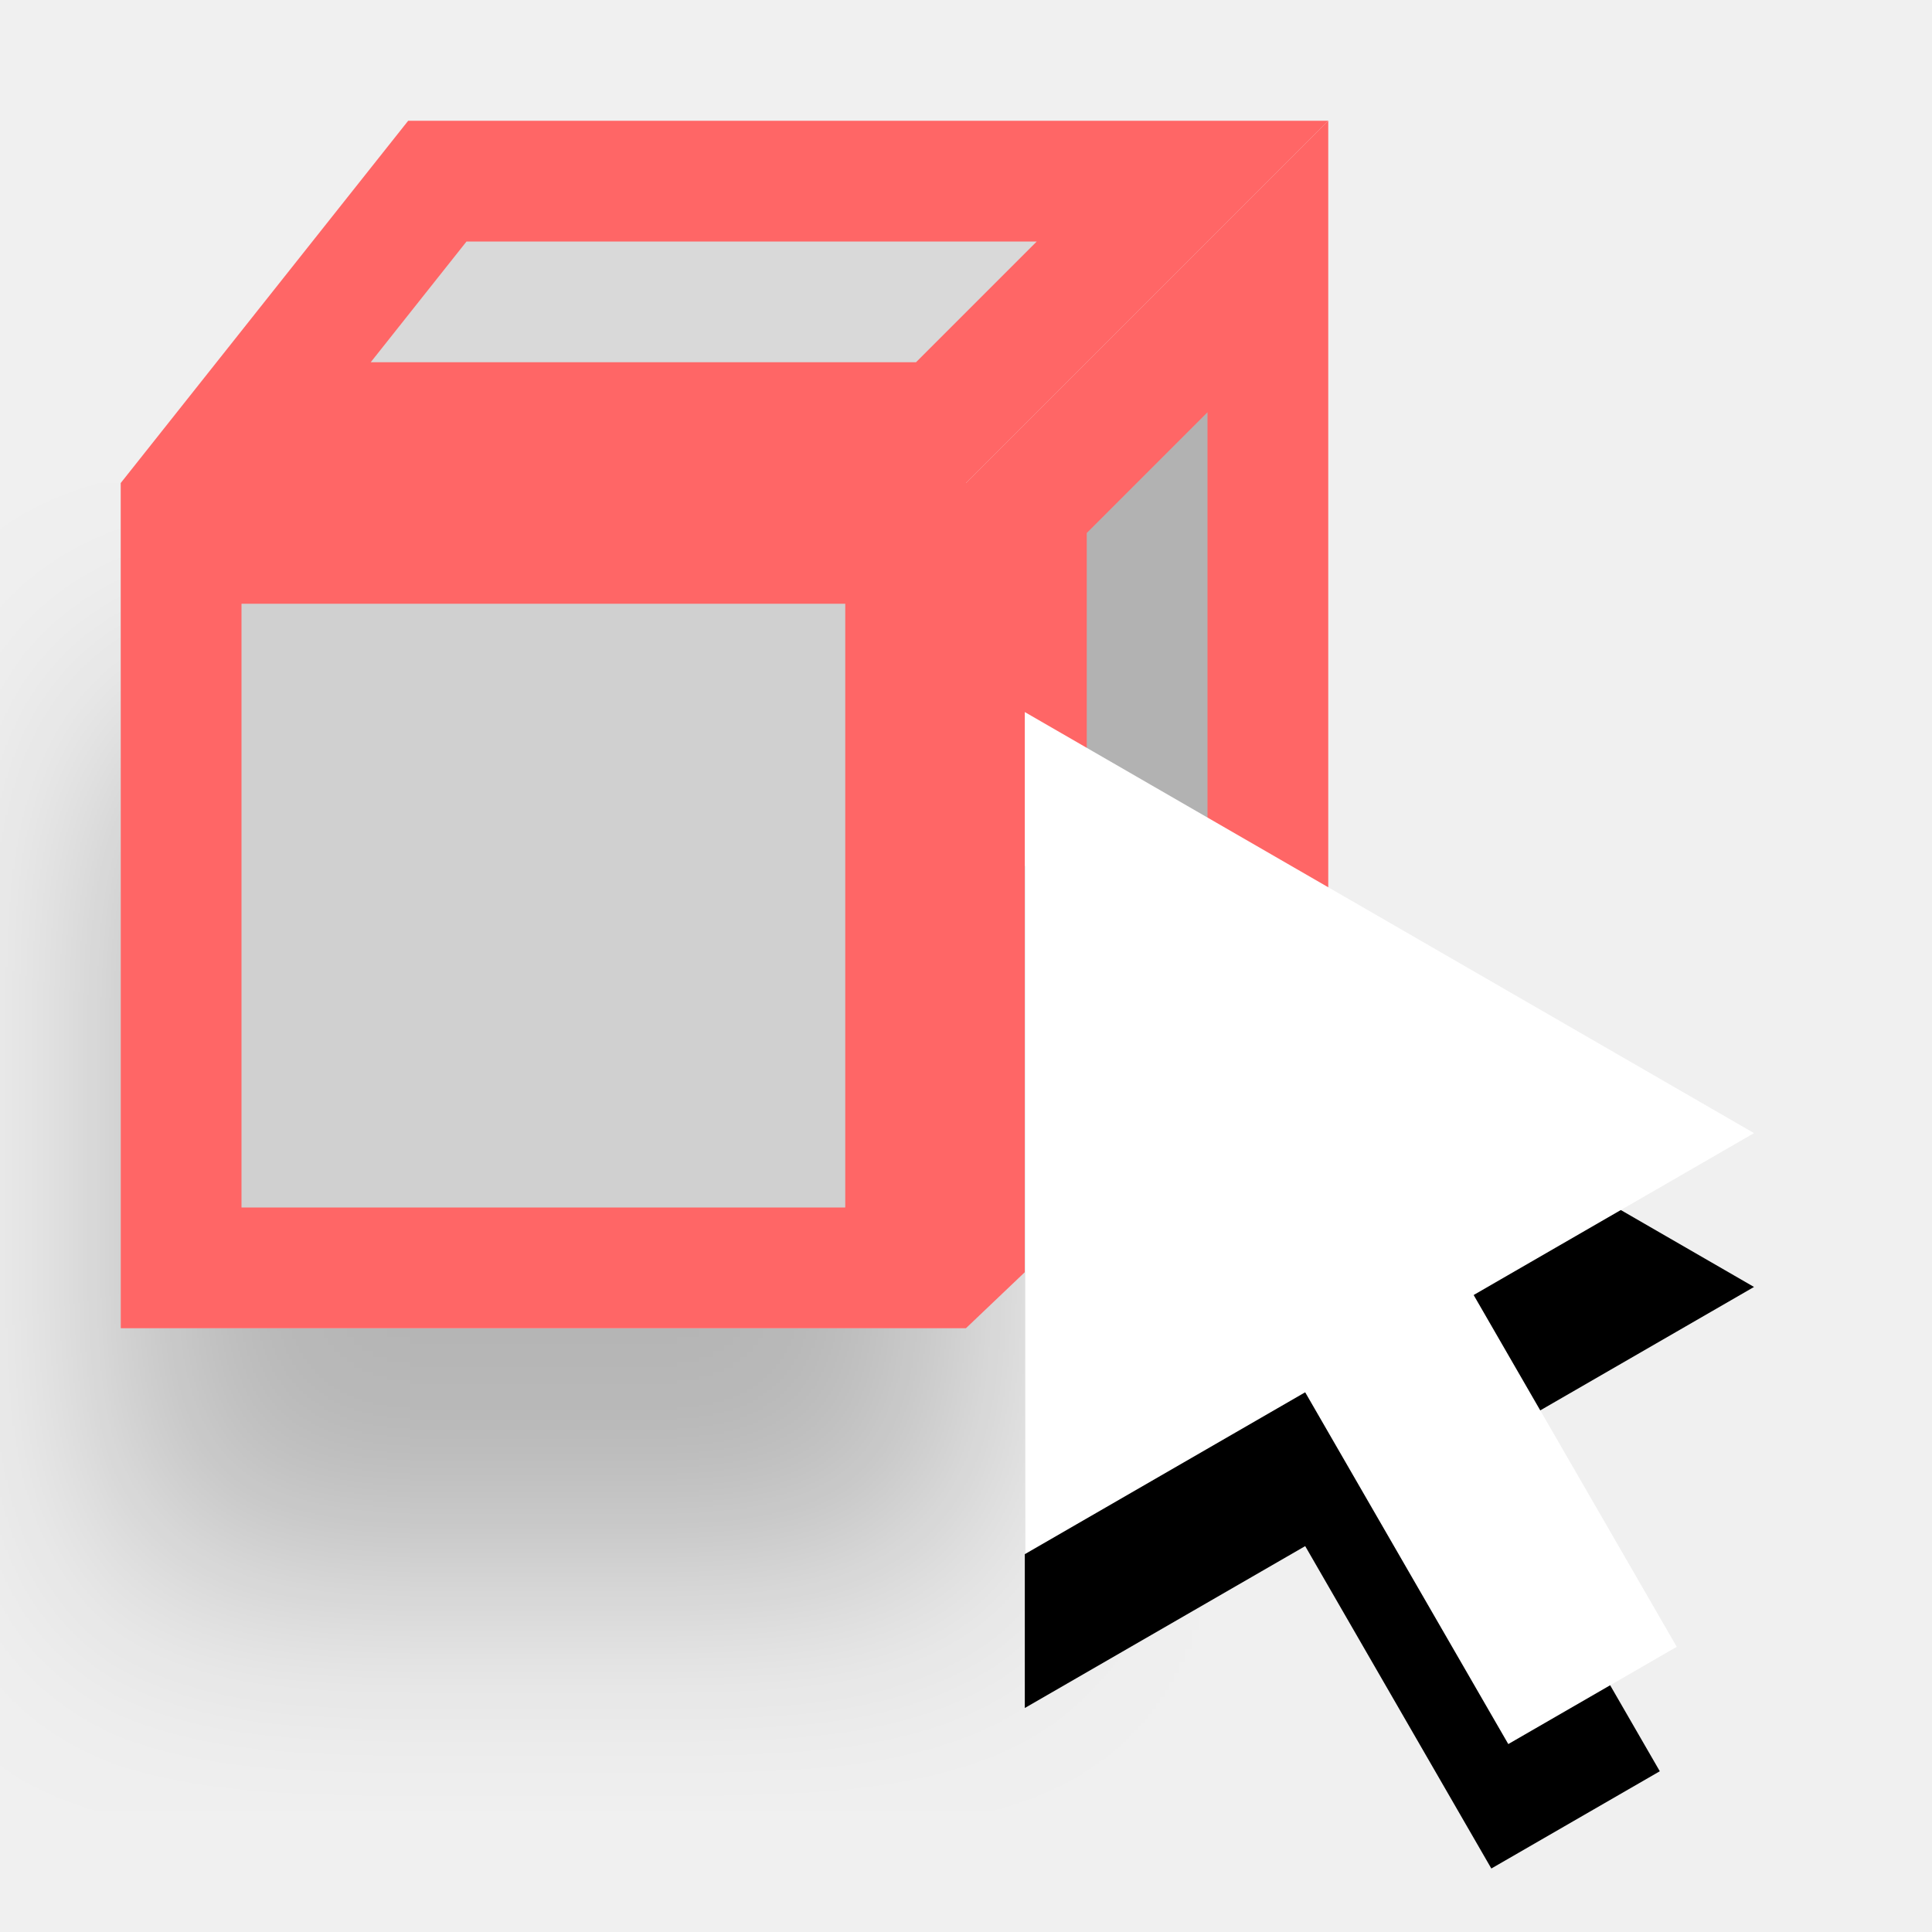
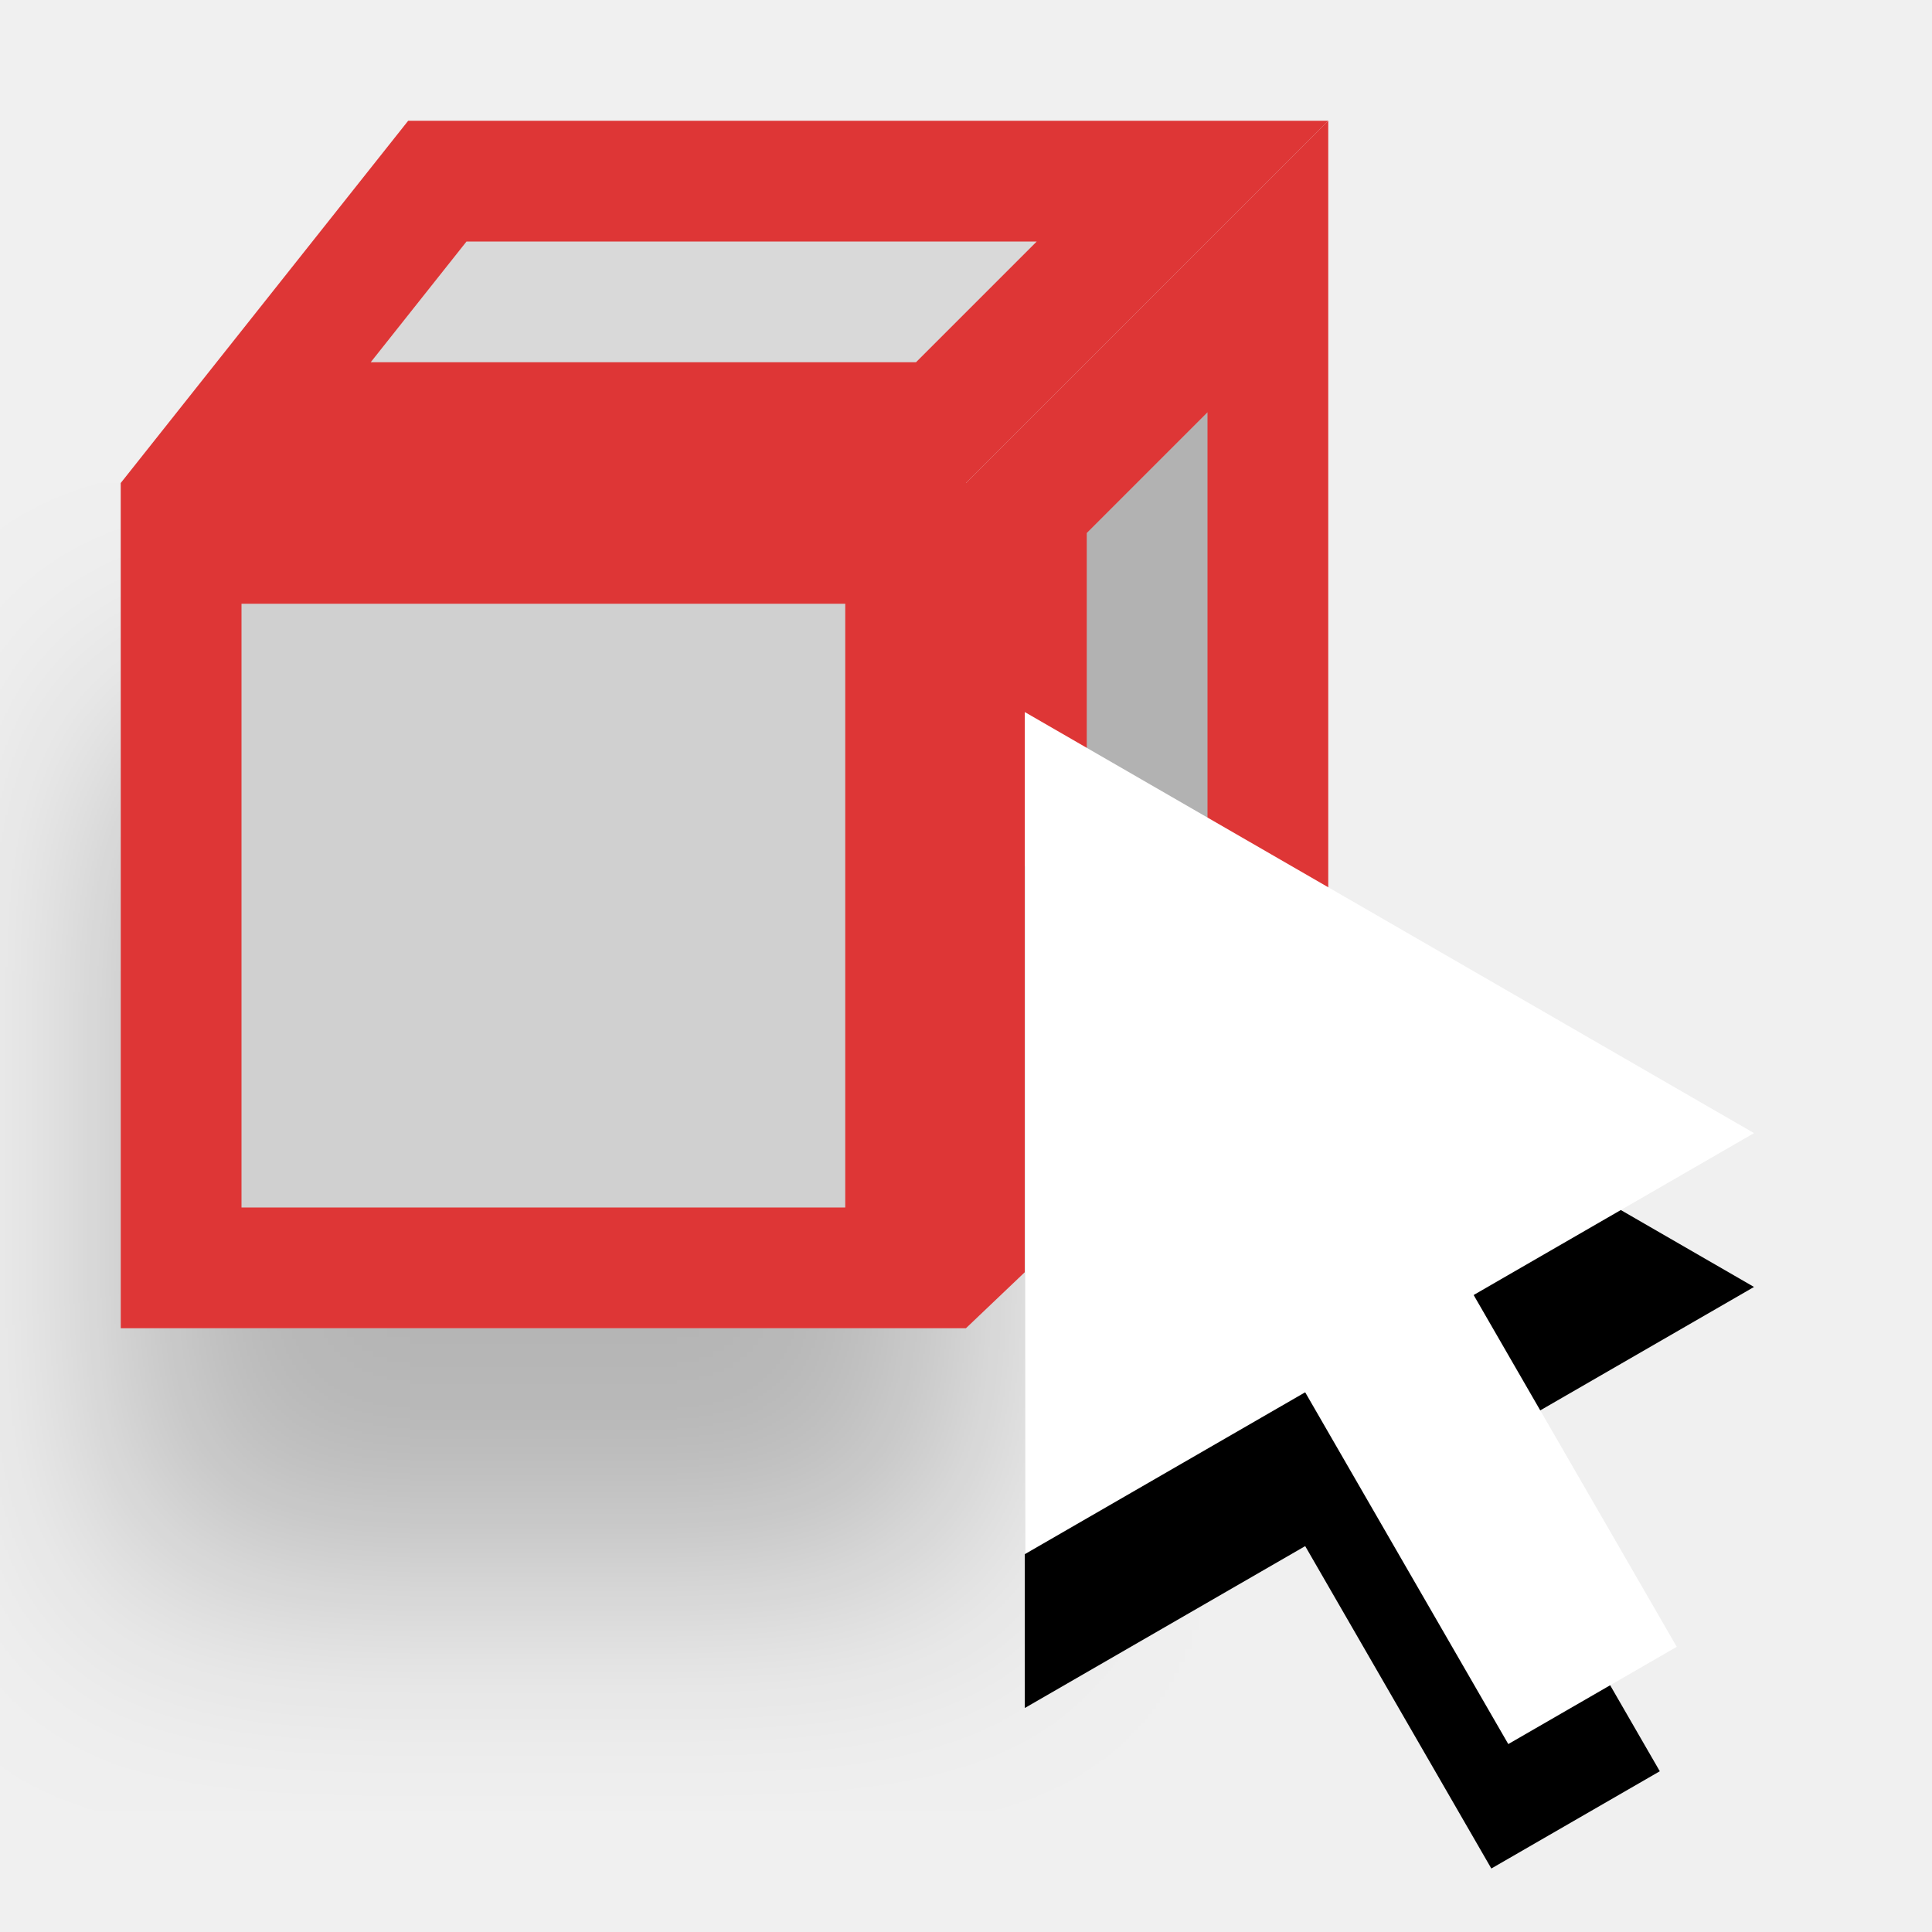
<svg xmlns="http://www.w3.org/2000/svg" width="16" height="16" viewBox="0 0 16 16" fill="none">
  <g clip-path="url(#clip0_21_352)">
    <g filter="url(#filter0_d_21_352)">
      <path d="M1 4H8V11H1V4Z" fill="#D0D0D0" />
-       <path d="M7.5 4.5V10.5H1.5V4.5H7.5Z" stroke="#FF6666" />
+       <path d="M7.5 4.5V10.5H1.5V4.5H7.5Z" stroke="#DE3636" />
    </g>
-     <path d="M9.793 1.5L7.793 3.5H2.035L3.622 1.5H9.793Z" fill="#D9D9D9" stroke="#FF6666" />
-     <path d="M10.5 7.929L8.5 9.833V4.207L10.5 2.207V7.929Z" fill="#B2B2B2" stroke="#FF6666" />
+     <path d="M9.793 1.5L7.793 3.5H2.035L3.622 1.5H9.793Z" fill="#D9D9D9" stroke="#DE3636" />
+     <path d="M10.5 7.929L8.5 9.833V4.207L10.5 2.207V7.929Z" fill="#B2B2B2" stroke="#DE3636" />
    <path d="M8.487 7.171L14.526 10.658L8.487 14.145L8.487 7.171Z" fill="black" />
    <rect x="10.205" y="11.758" width="1.611" height="4.291" transform="rotate(-30 10.2053 11.7579)" fill="black" />
    <path d="M8.487 5.897L14.526 9.384L8.487 12.871L8.487 5.897Z" fill="white" />
    <rect x="10.205" y="10.484" width="1.611" height="4.572" transform="rotate(-30 10.2053 10.4842)" fill="white" />
  </g>
  <defs>
    <filter id="filter0_d_21_352" x="-1" y="4" width="11" height="11" filterUnits="userSpaceOnUse" color-interpolation-filters="sRGB">
      <feFlood flood-opacity="0" result="BackgroundImageFix" />
      <feColorMatrix in="SourceAlpha" type="matrix" values="0 0 0 0 0 0 0 0 0 0 0 0 0 0 0 0 0 0 127 0" result="hardAlpha" />
      <feOffset dy="2" />
      <feGaussianBlur stdDeviation="1" />
      <feComposite in2="hardAlpha" operator="out" />
      <feColorMatrix type="matrix" values="0 0 0 0 0 0 0 0 0 0 0 0 0 0 0 0 0 0 0.25 0" />
      <feBlend mode="normal" in2="BackgroundImageFix" result="effect1_dropShadow_21_352" />
      <feBlend mode="normal" in="SourceGraphic" in2="effect1_dropShadow_21_352" result="shape" />
    </filter>
    <clipPath id="clip0_21_352">
      <rect width="16" height="16" fill="white" />
    </clipPath>
  </defs>
</svg>
